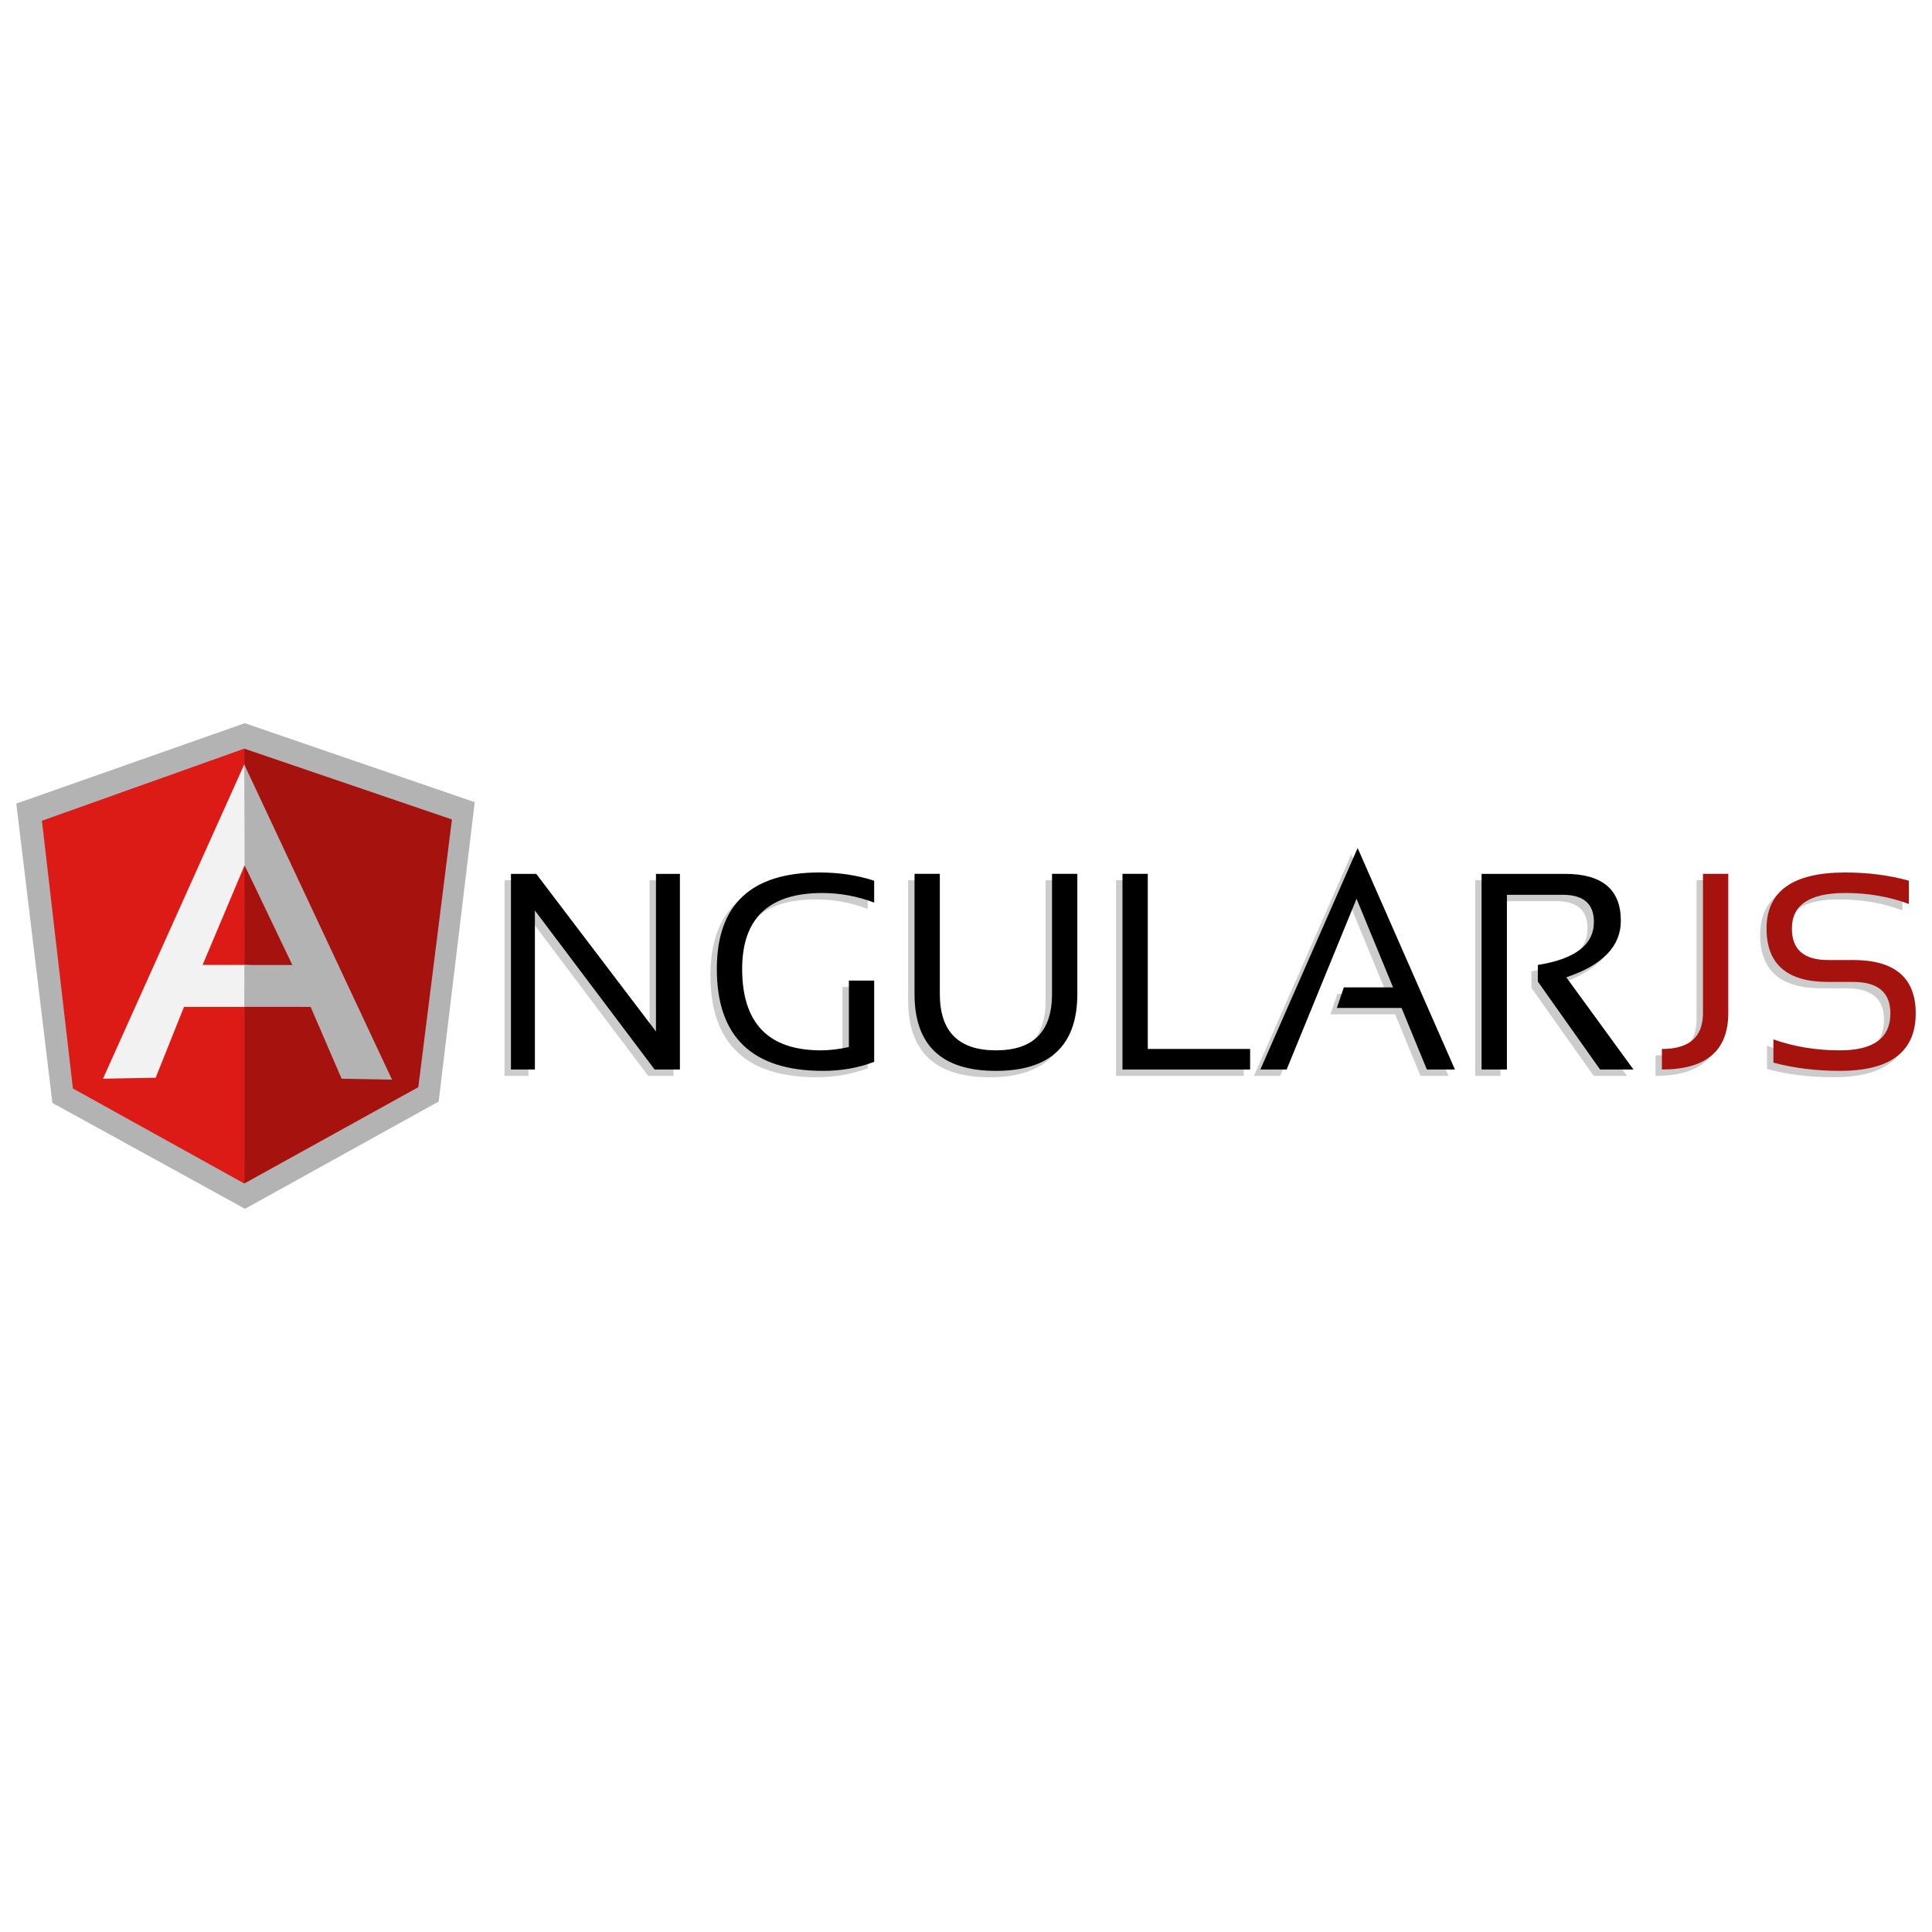
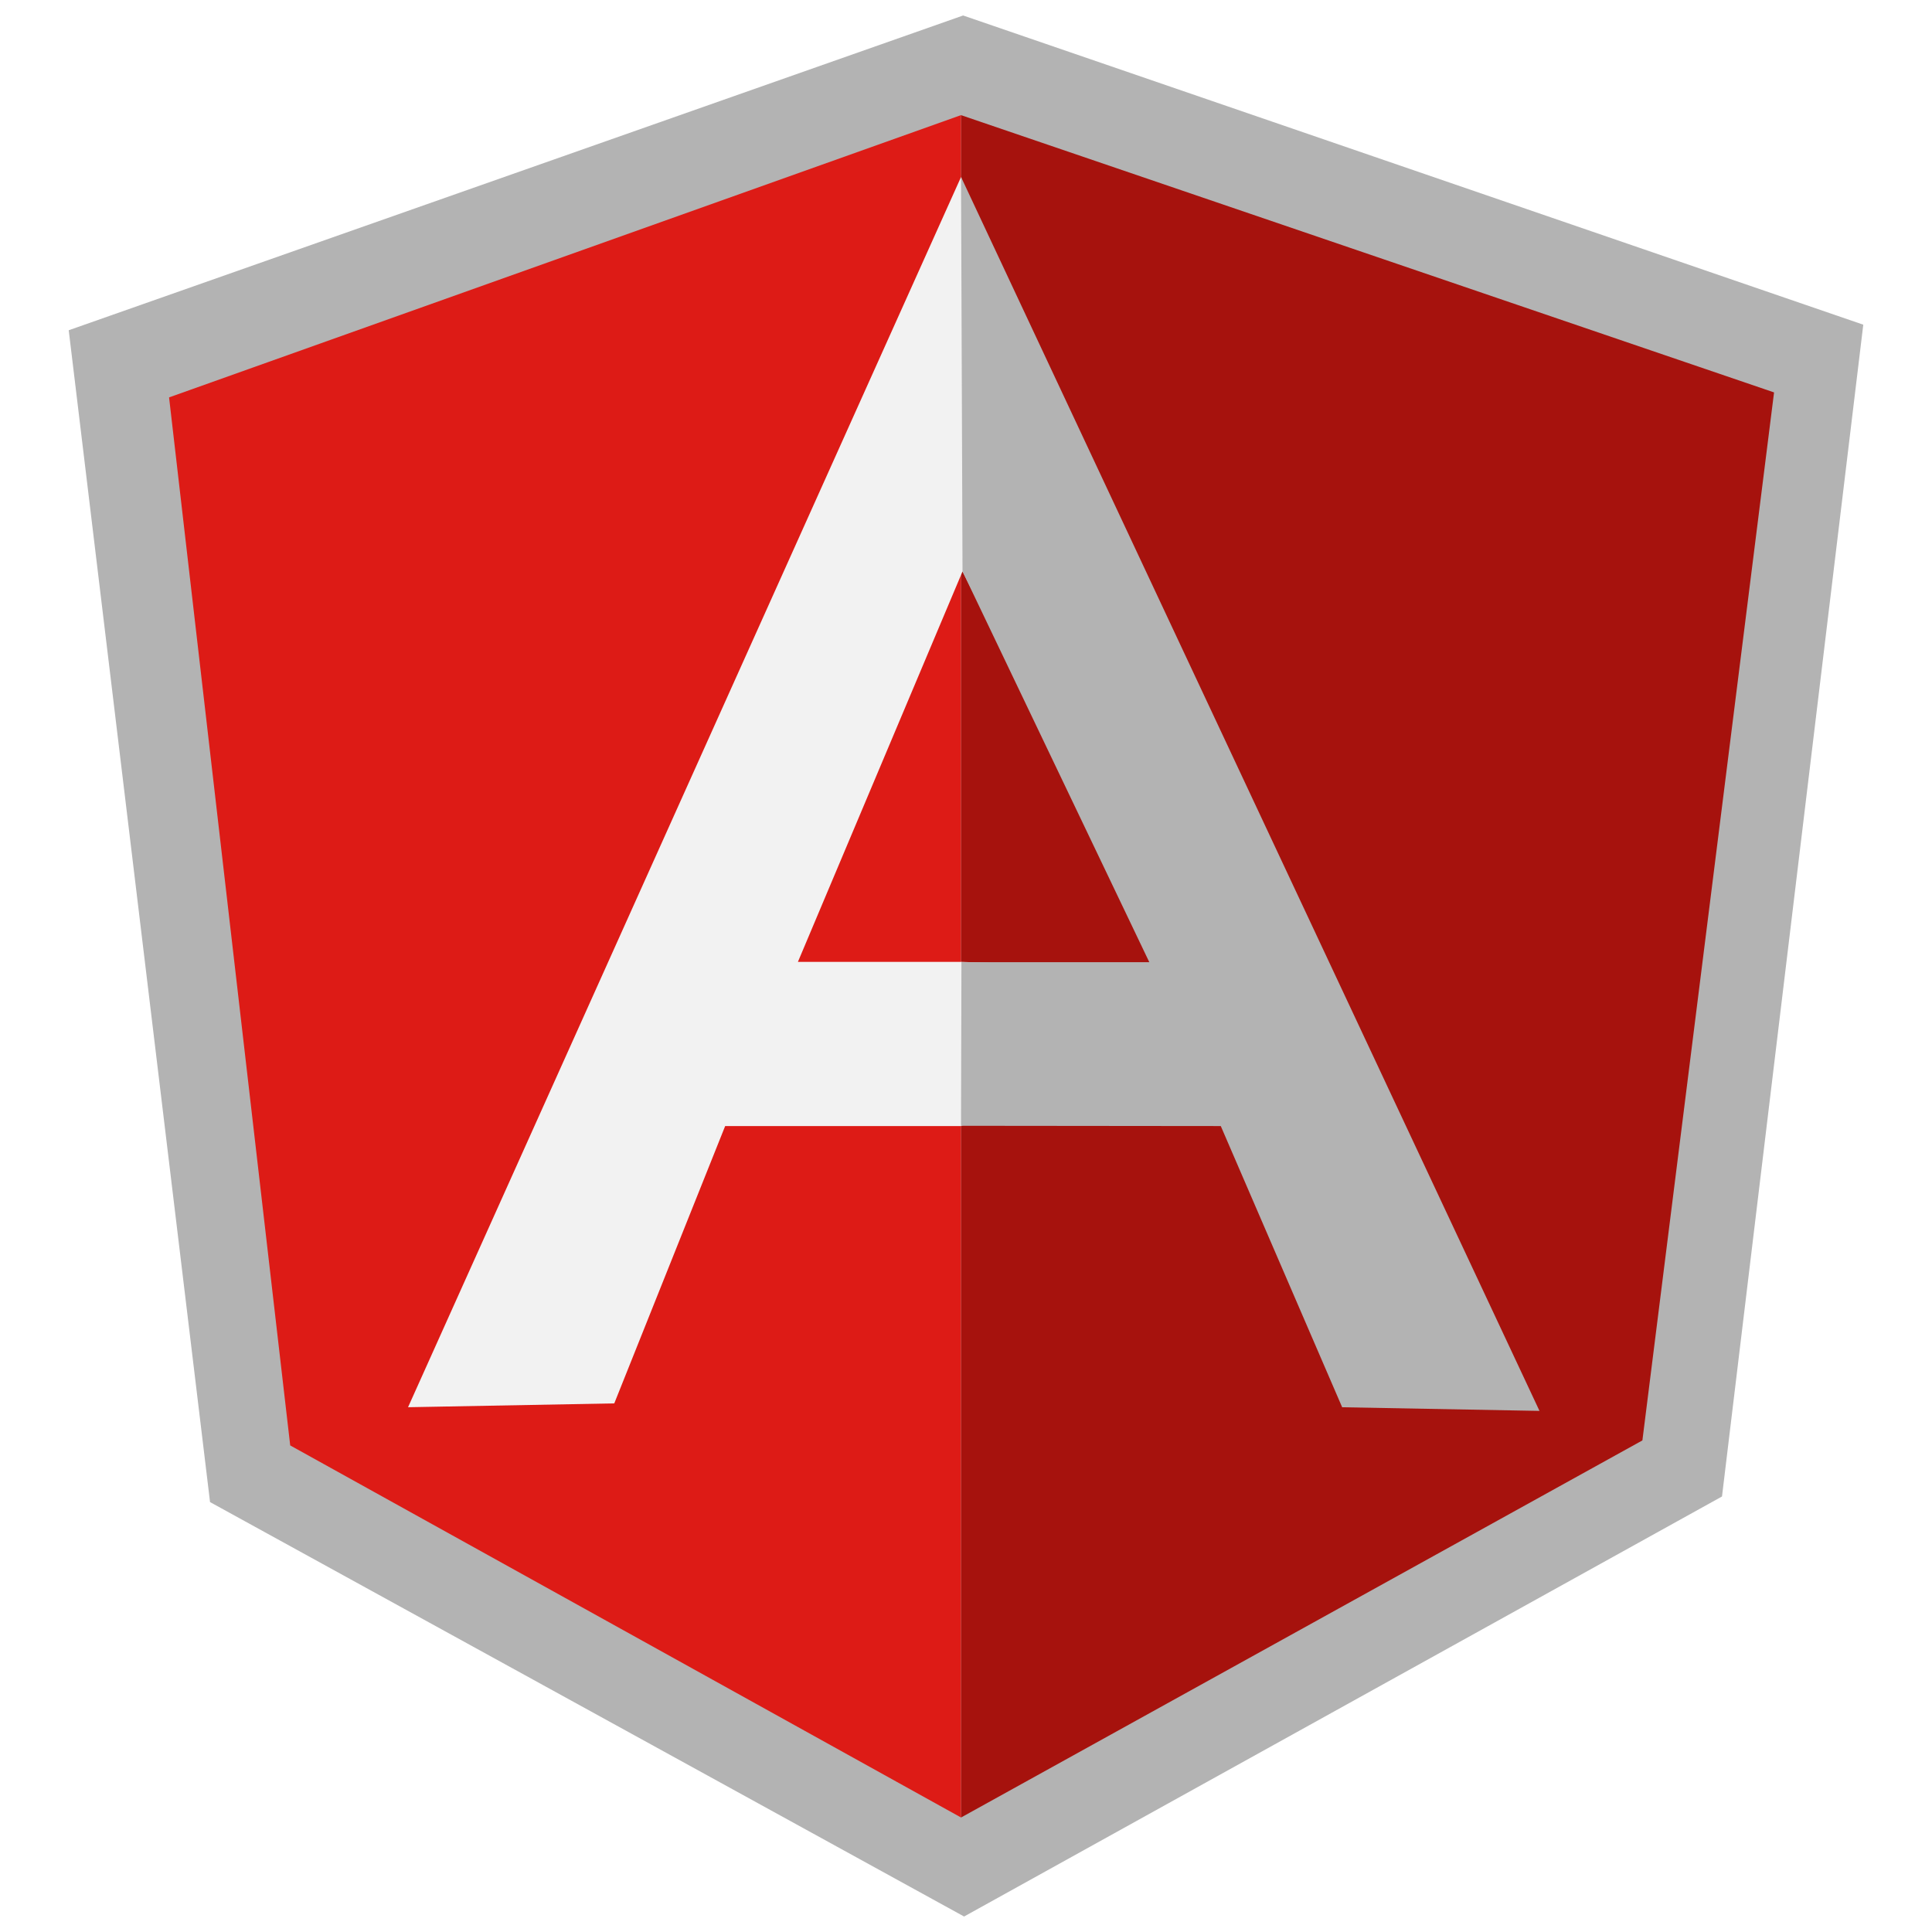
<svg xmlns="http://www.w3.org/2000/svg" viewBox="0 0 128 128">
-   <path fill="#ccc" d="M33.427 71.28V58.318h1.677l7.932 10.442V58.318h1.585V71.28h-1.677l-7.93-10.533V71.28zm24.064-.508c-1.045.399-2.172.599-3.381.599-4.694 0-7.042-2.251-7.042-6.753 0-4.26 2.266-6.391 6.797-6.391 1.301 0 2.509.182 3.626.545v1.45a9.653 9.653 0 00-3.444-.635c-3.534 0-5.301 1.678-5.301 5.03 0 3.595 1.738 5.394 5.22 5.394.556 0 1.172-.073 1.85-.219v-4.404h1.676v5.384h-.001zm2.675-4.495v-7.958h1.676v7.958c0 2.489 1.239 3.735 3.717 3.735 2.477 0 3.716-1.246 3.716-3.735v-7.958h1.677v7.958c0 3.396-1.798 5.095-5.393 5.095s-5.393-1.698-5.393-5.095zm15.453-7.959v11.603H82.4v1.359h-8.457V58.318zm9.2 12.962h-1.74l6.444-14.671 6.445 14.671H94.11l-1.677-4.079h-4.287l.462-1.358h3.264l-2.421-5.874zm12.916 0V58.318h5.529c2.466 0 3.698 1.037 3.698 3.109 0 1.687-1.205 2.935-3.616 3.743l4.45 6.109h-2.212l-4.123-5.828v-1.096c2.477-.394 3.715-1.346 3.715-2.855 0-1.196-.688-1.795-2.065-1.795h-3.699V71.28h-1.677zm16.343-12.962v9.228c0 2.489-1.465 3.734-4.396 3.734v-1.359c1.813 0 2.72-.793 2.72-2.375v-9.228h1.676zm2.991 12.509v-1.541c1.36.483 2.828.726 4.405.726 2.23 0 3.346-.815 3.346-2.449 0-1.387-.823-2.084-2.467-2.084h-1.668c-2.713 0-4.07-1.177-4.07-3.534 0-2.478 1.738-3.717 5.214-3.717 1.51 0 2.915.183 4.214.545v1.541c-1.3-.484-2.704-.727-4.214-.727-2.357 0-3.535.786-3.535 2.357 0 1.39.797 2.084 2.392 2.084h1.668c2.761 0 4.143 1.18 4.143 3.534 0 2.539-1.674 3.809-5.021 3.809-1.579 0-3.046-.182-4.407-.544z" />
-   <path d="M33.852 70.856v-12.96h1.676l7.931 10.441V57.896h1.587v12.96h-1.677l-7.931-10.533v10.533zm24.064-.507c-1.045.399-2.172.599-3.381.599-4.694 0-7.043-2.25-7.043-6.752 0-4.261 2.267-6.392 6.799-6.392 1.299 0 2.508.183 3.625.545v1.45a9.653 9.653 0 00-3.444-.635c-3.534 0-5.302 1.678-5.302 5.03 0 3.596 1.74 5.394 5.221 5.394.556 0 1.173-.072 1.85-.218v-4.405h1.676v5.384h-.001zm2.674-4.495v-7.959h1.676v7.958c0 2.489 1.239 3.735 3.717 3.735s3.717-1.246 3.717-3.735v-7.958h1.676v7.958c0 3.397-1.797 5.095-5.393 5.095s-5.393-1.698-5.393-5.094zm15.453-7.959v11.602h6.78v1.359h-8.456V57.895zm9.201 12.961h-1.741l6.445-14.671 6.445 14.671h-1.86l-1.677-4.079H88.57l.463-1.359h3.262l-2.42-5.874zm12.915 0v-12.96h5.529c2.466 0 3.697 1.036 3.697 3.108 0 1.686-1.204 2.935-3.615 3.743l4.45 6.109h-2.212l-4.123-5.827v-1.098c2.477-.394 3.716-1.345 3.716-2.855 0-1.196-.689-1.794-2.067-1.794h-3.698v11.574h-1.677z" />
-   <path fill="#A6120D" d="M114.502 57.895v9.228c0 2.49-1.465 3.734-4.396 3.734v-1.359c1.813 0 2.72-.793 2.72-2.375v-9.228h1.676zm2.991 12.508v-1.541c1.36.482 2.827.726 4.405.726 2.229 0 3.345-.816 3.345-2.448 0-1.389-.822-2.084-2.466-2.084h-1.668c-2.713 0-4.07-1.179-4.07-3.535 0-2.478 1.737-3.717 5.213-3.717 1.511 0 2.915.183 4.215.544v1.542c-1.3-.484-2.704-.727-4.215-.727-2.356 0-3.535.786-3.535 2.357 0 1.389.797 2.084 2.393 2.084h1.668c2.761 0 4.143 1.179 4.143 3.535 0 2.538-1.674 3.808-5.022 3.808-1.578 0-3.046-.182-4.406-.544z" />
-   <path fill="#B3B3B3" d="M16.218 47.913L1.08 53.24l2.392 19.833 12.762 7.014 12.828-7.108 2.391-19.833z" />
-   <path fill="#A6120D" d="M29.942 54.292L16.183 49.6v28.811l11.531-6.382z" />
-   <path fill="#DD1B16" d="M2.778 54.377l2.051 17.737 11.354 6.297V49.6z" />
-   <path fill="#F2F2F2" d="M19.971 64.938l-3.788 1.771H12.19l-1.877 4.694-3.49.064 9.359-20.821 3.789 14.292zm-.367-.892l-3.396-6.724-2.786 6.608h2.761l3.421.116z" />
-   <path fill="#B3B3B3" d="M16.183 50.646l.024 6.676 3.162 6.614h-3.18l-.006 2.769 4.395.004 2.055 4.759 3.34.062z" />
+   <path fill="#B3B3B3" d="M63.81 1.026L4.553 21.88l9.363 77.637 49.957 27.457 50.214-27.828 9.36-77.635z" />
+   <path fill="#A6120D" d="M117.536 25.998L63.672 7.629v112.785l45.141-24.983z" />
+   <path fill="#DD1B16" d="M11.201 26.329l8.026 69.434 44.444 24.651V7.627z" />
+   <path fill="#F2F2F2" d="M78.499 67.67l-14.827 6.934H48.044l-7.347 18.374-13.663.254 36.638-81.508L78.499 67.67zm-1.434-3.491L63.77 37.858 52.864 63.726h10.807l13.394.453z" />
+   <path fill="#B3B3B3" d="M63.671 11.724l.098 26.134 12.375 25.888H63.698l-.027 10.841 17.209.017 8.042 18.63 13.074.242z" />
</svg>
